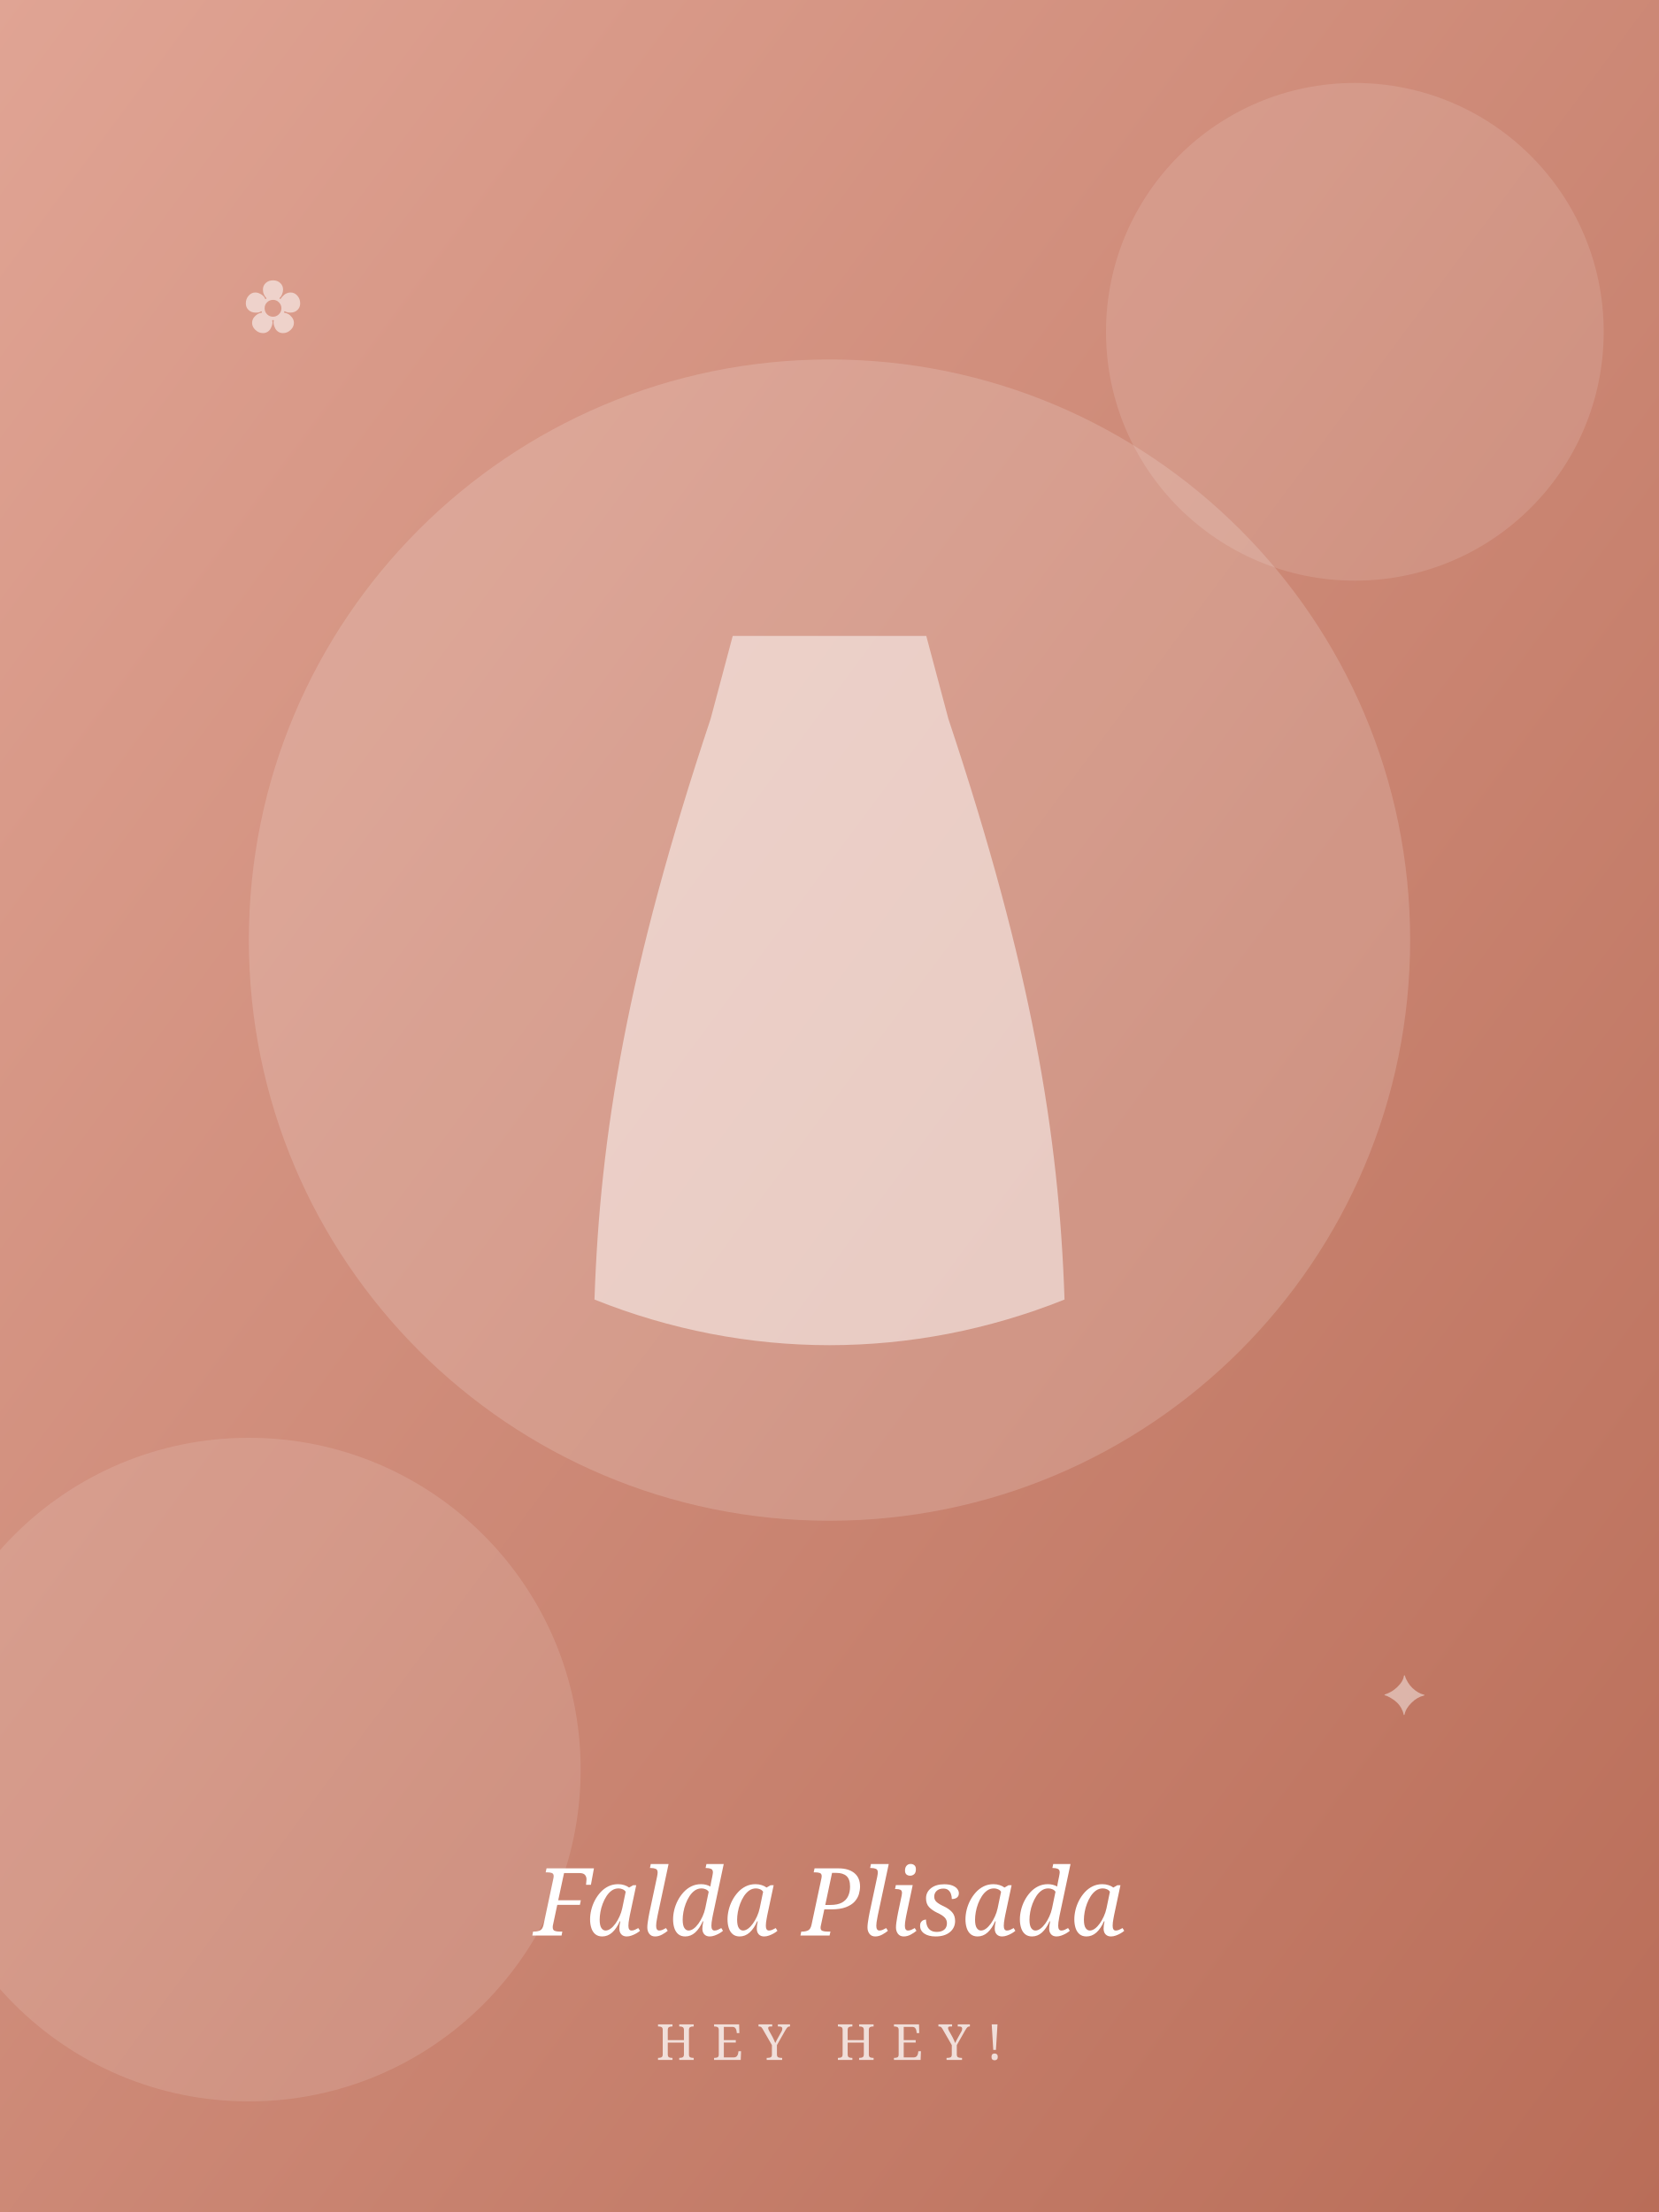
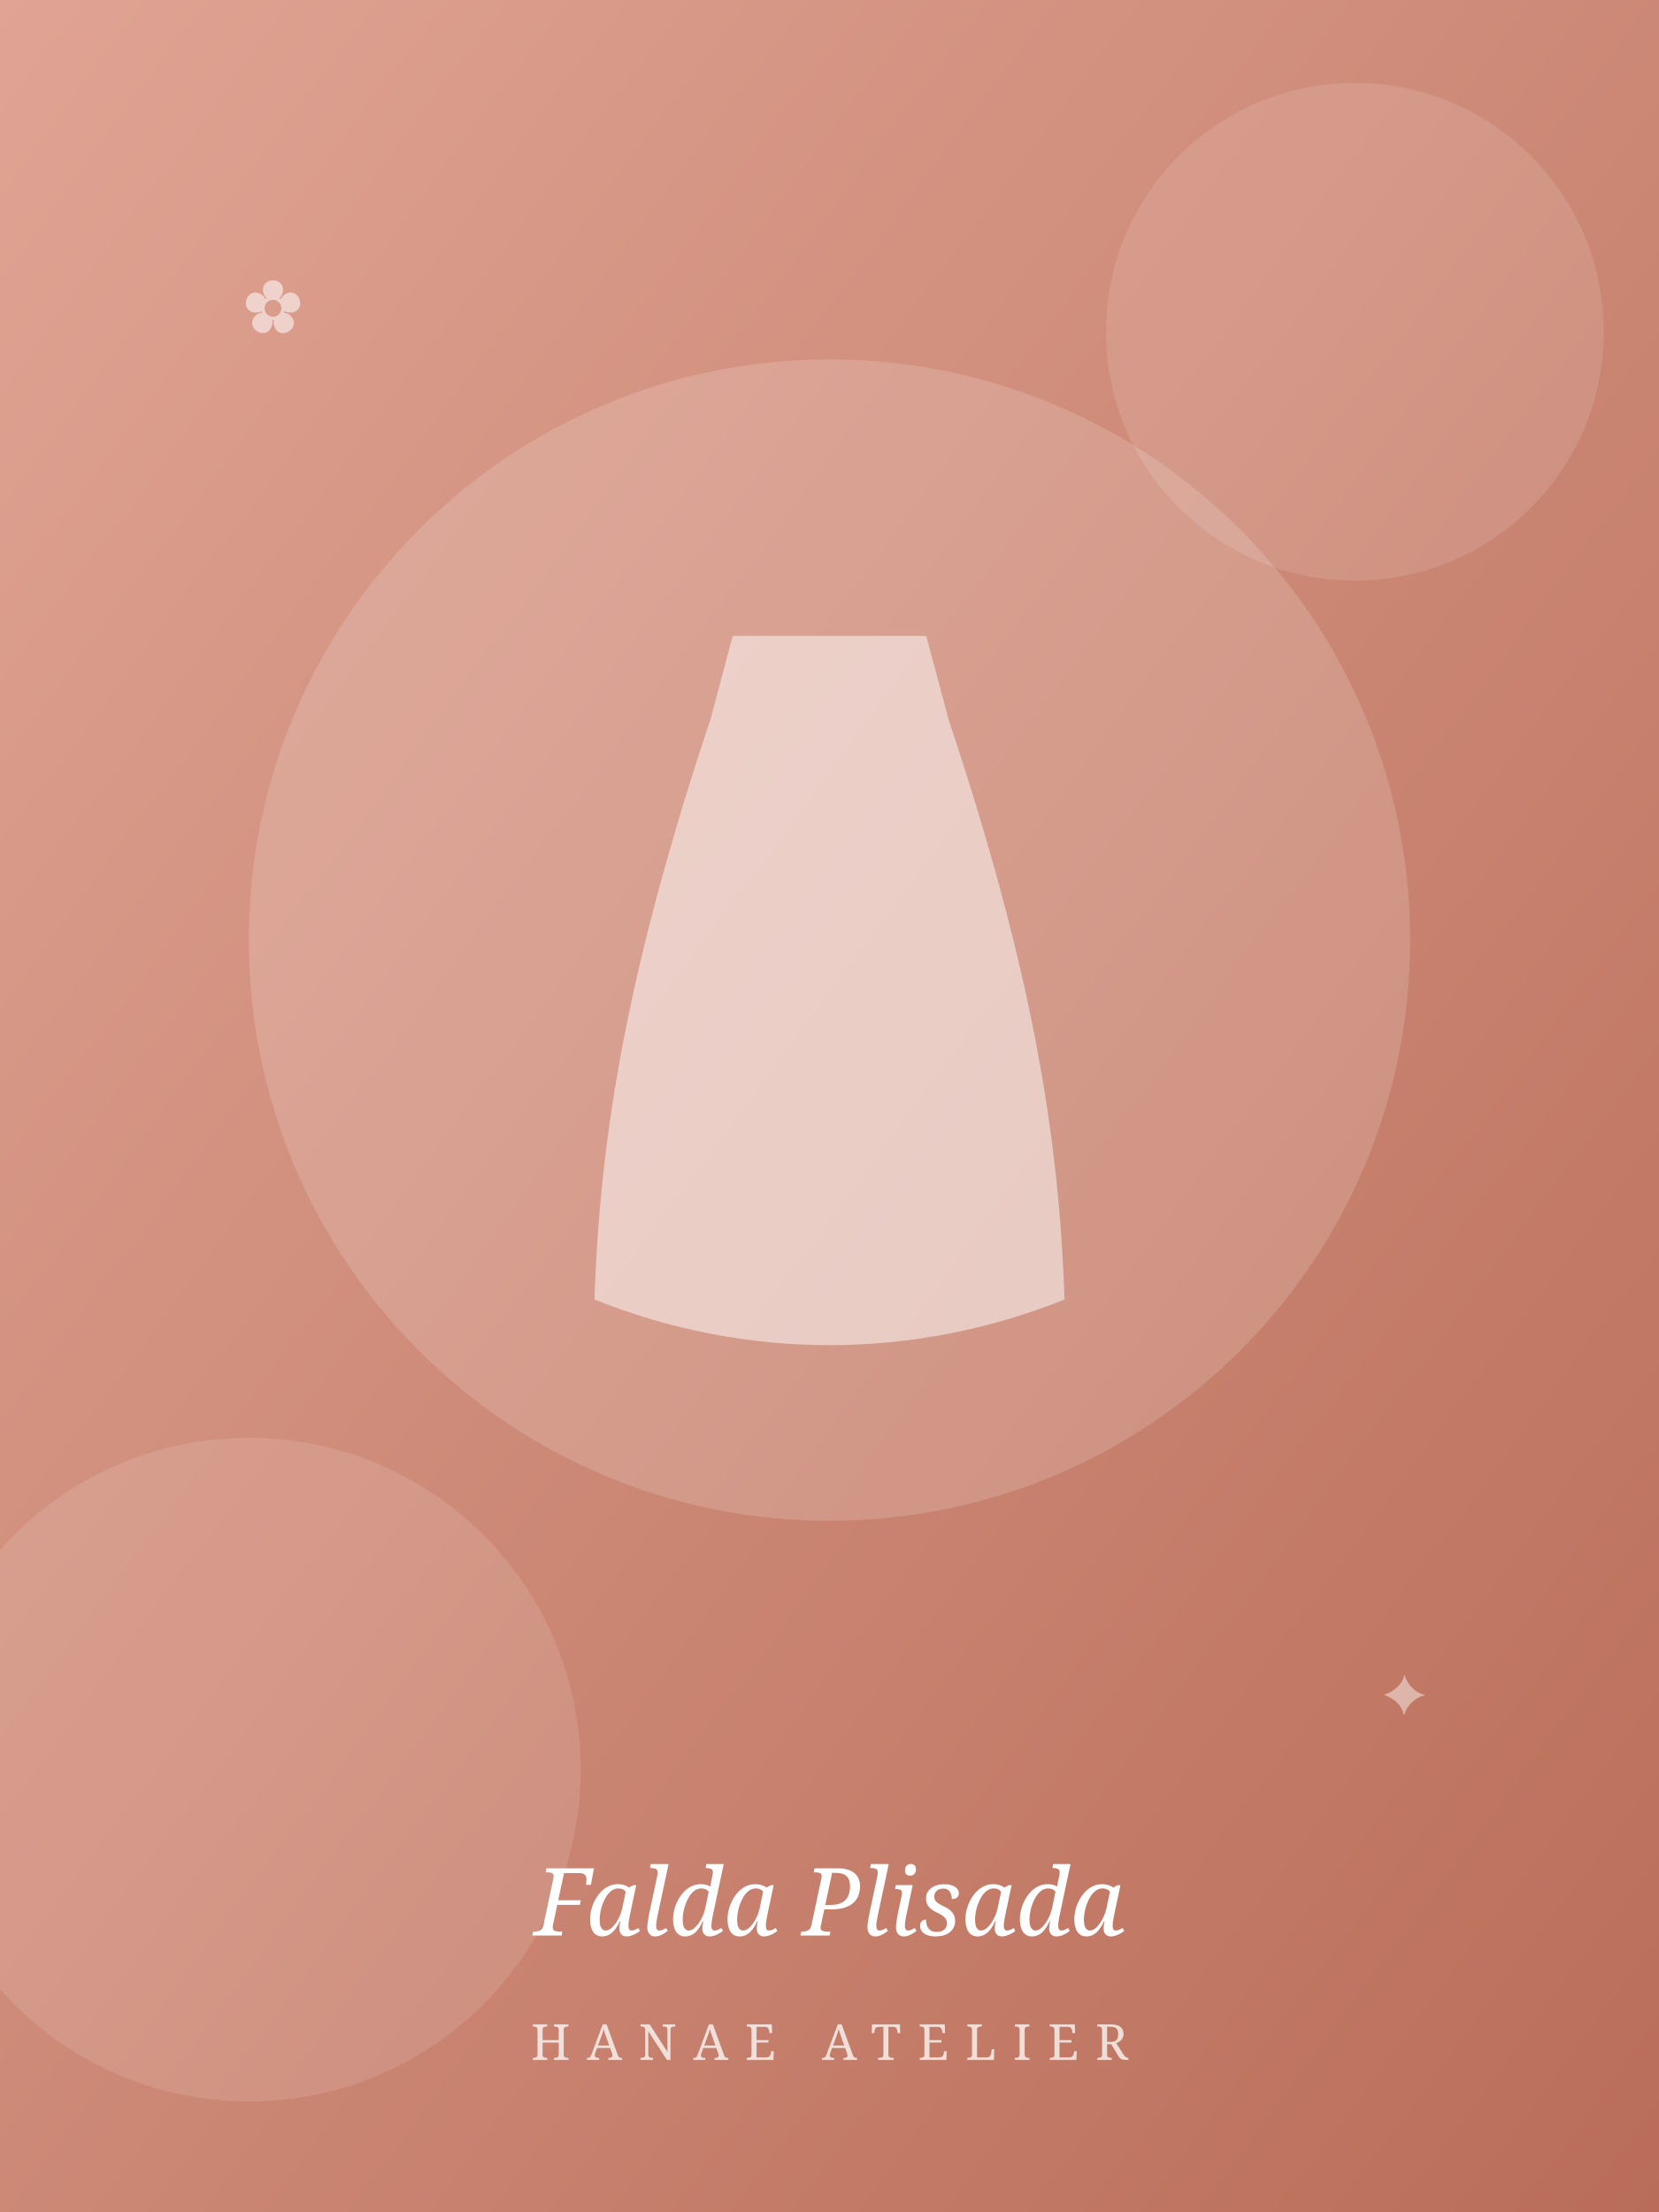
<svg xmlns="http://www.w3.org/2000/svg" width="600" height="800" viewBox="0 0 600 800">
  <defs>
    <linearGradient id="bg" x1="0" y1="0" x2="1" y2="1">
      <stop offset="0" stop-color="#e0a494" />
      <stop offset="1" stop-color="#b96d58" />
    </linearGradient>
  </defs>
  <rect width="600" height="800" fill="url(#bg)" />
  <circle cx="300" cy="340" r="210" fill="rgba(255,255,255,0.16)" />
  <circle cx="490" cy="120" r="90" fill="rgba(255,255,255,0.12)" />
  <circle cx="90" cy="640" r="120" fill="rgba(255,255,255,0.12)" />
  <text x="88" y="120" font-family="Georgia, serif" font-size="26" fill="rgba(255,255,255,0.55)">✿</text>
  <text x="500" y="620" font-family="Georgia, serif" font-size="20" fill="rgba(255,255,255,0.45)">✦</text>
  <path d="M265 230 l70 0 8 30 c30 90 40 150 42 210 -55 22 -115 22 -170 0 2 -60 12 -120 42 -210 z" fill="rgba(255,255,255,0.5)" />
  <text x="300" y="700" font-family="Georgia, serif" font-size="34" font-style="italic" text-anchor="middle" fill="#ffffff">Falda Plisada</text>
-   <text x="300" y="745" font-family="Georgia, serif" font-size="18" letter-spacing="6" text-anchor="middle" fill="#ffffff" opacity="0.75">HEY HEY!</text>
+   <text x="300" y="745" font-family="Georgia, serif" font-size="18" letter-spacing="6" text-anchor="middle" fill="#ffffff" opacity="0.75">HANAE ATELIER</text>
</svg>
